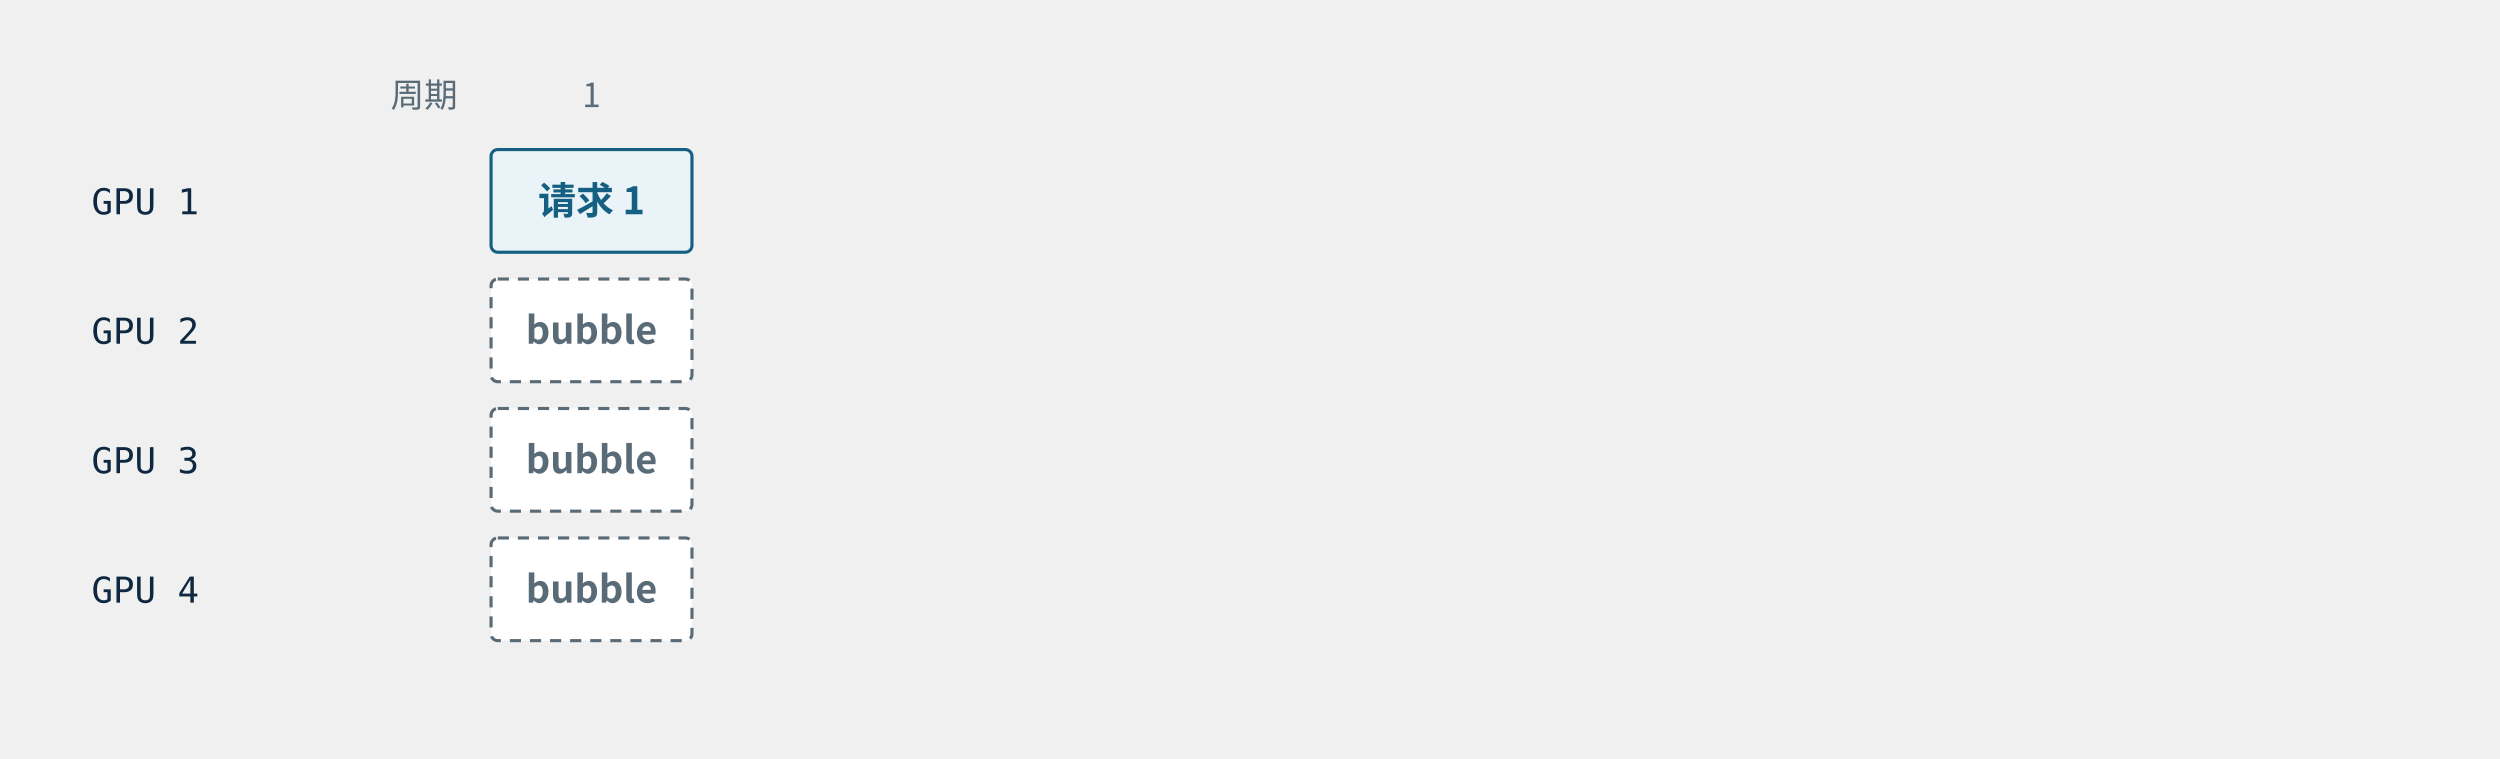
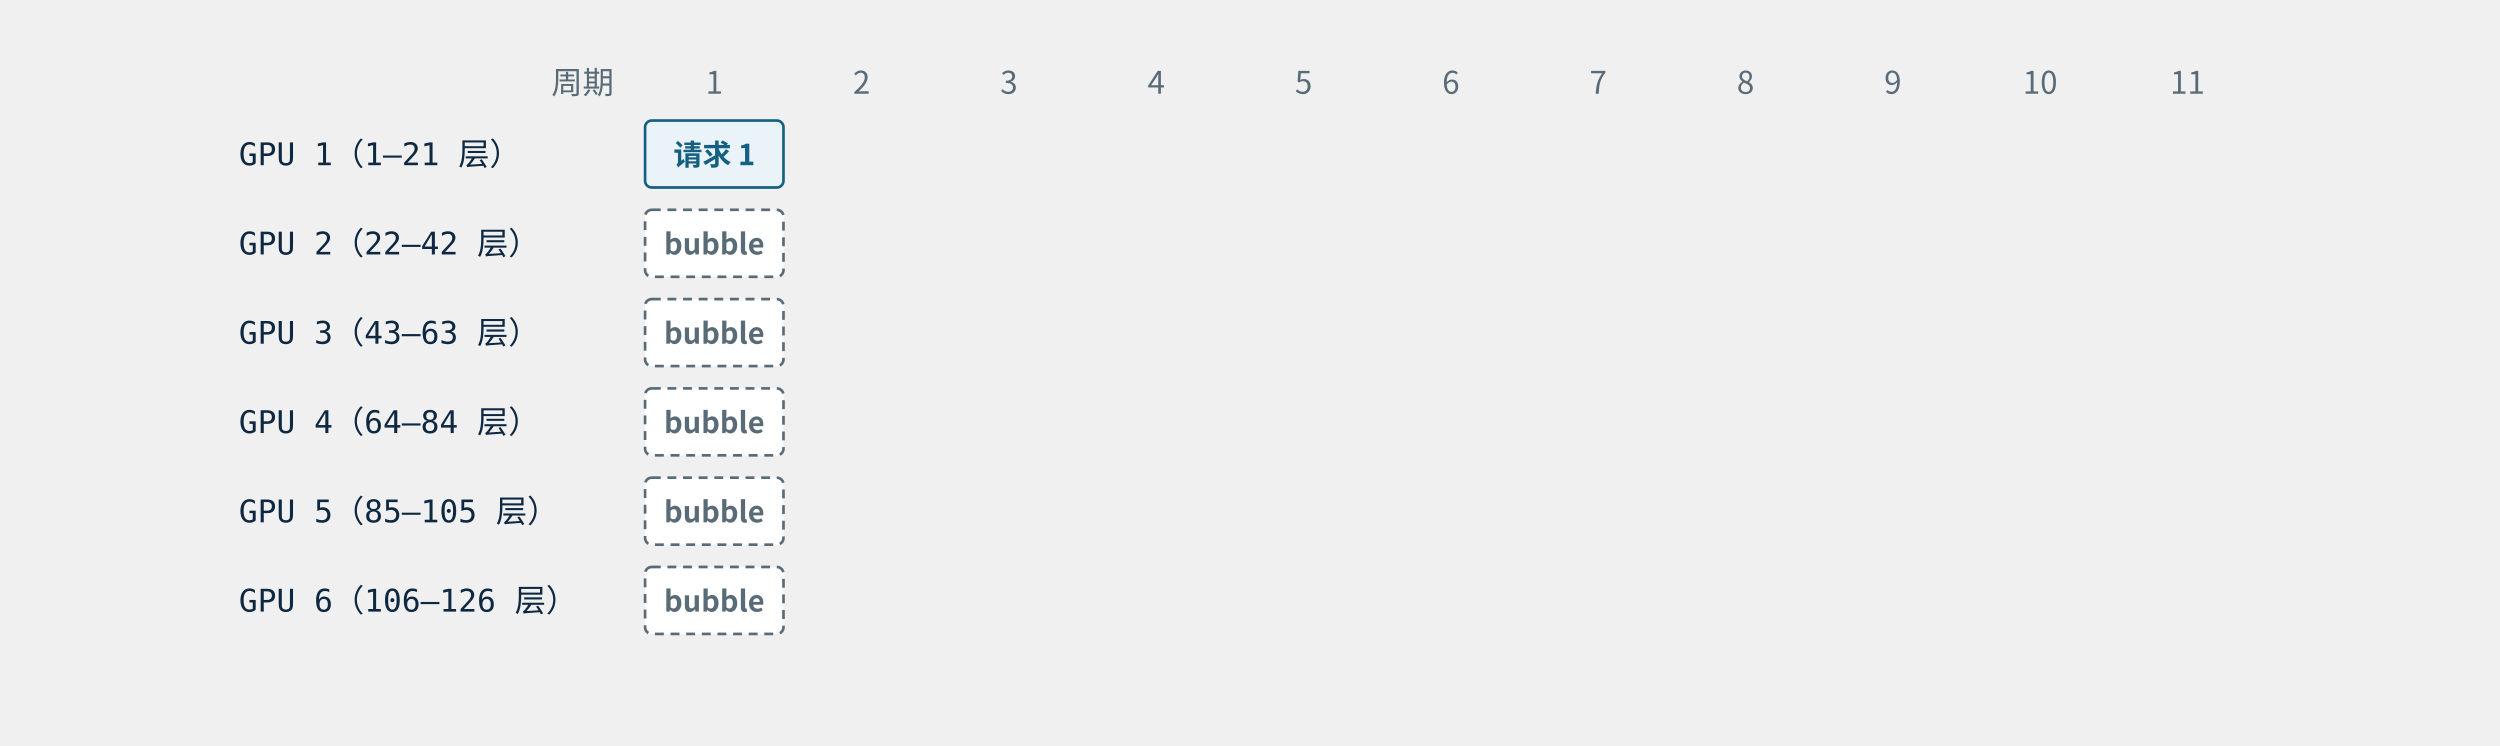
- <svg xmlns="http://www.w3.org/2000/svg" viewBox="-17 0 1120 340" width="1120" height="340">
+ <svg xmlns="http://www.w3.org/2000/svg" viewBox="-83 0 1120 334" width="1120" height="334">
  <defs>
    <marker id="ah-156082" viewBox="0 0 10 10" refX="9" refY="5" markerWidth="7" markerHeight="7" orient="auto-start-reverse">
      <path d="M0,0 L10,5 L0,10 z" fill="#156082" />
    </marker>
    <marker id="ah-e97132" viewBox="0 0 10 10" refX="9" refY="5" markerWidth="7" markerHeight="7" orient="auto-start-reverse">
      <path d="M0,0 L10,5 L0,10 z" fill="#e97132" />
    </marker>
    <marker id="ah-0e2841" viewBox="0 0 10 10" refX="9" refY="5" markerWidth="7" markerHeight="7" orient="auto-start-reverse">
      <path d="M0,0 L10,5 L0,10 z" fill="#0e2841" />
    </marker>
    <marker id="ah-2e7d4f" viewBox="0 0 10 10" refX="9" refY="5" markerWidth="7" markerHeight="7" orient="auto-start-reverse">
      <path d="M0,0 L10,5 L0,10 z" fill="#2e7d4f" />
    </marker>
    <marker id="ah-c0392b" viewBox="0 0 10 10" refX="9" refY="5" markerWidth="7" markerHeight="7" orient="auto-start-reverse">
      <path d="M0,0 L10,5 L0,10 z" fill="#c0392b" />
    </marker>
    <marker id="ah-5a6b78" viewBox="0 0 10 10" refX="9" refY="5" markerWidth="7" markerHeight="7" orient="auto-start-reverse">
      <path d="M0,0 L10,5 L0,10 z" fill="#5a6b78" />
    </marker>
    <marker id="ah-9fb5c3" viewBox="0 0 10 10" refX="9" refY="5" markerWidth="7" markerHeight="7" orient="auto-start-reverse">
      <path d="M0,0 L10,5 L0,10 z" fill="#9fb5c3" />
    </marker>
  </defs>
-   <text x="188.0" y="48.0" font-family="PingFang SC, Noto Sans CJK SC, Source Han Sans SC, sans-serif" font-size="15" font-weight="normal" fill="#5a6b78" text-anchor="end">周期</text>
-   <text x="248.0" y="48.0" font-family="PingFang SC, Noto Sans CJK SC, Source Han Sans SC, sans-serif" font-size="15" font-weight="normal" fill="#5a6b78" text-anchor="middle">1</text>
-   <text x="24.0" y="96.0" font-family="SFMono-Regular, Menlo, DejaVu Sans Mono, Consolas, monospace" font-size="16" font-weight="normal" fill="#0e2841" text-anchor="start">GPU 1</text>
-   <rect x="203.0" y="67.0" width="90.0" height="46.0" rx="3" fill="#eaf3f7" stroke="#156082" stroke-width="1.4" />
-   <text x="248.0" y="96.0" font-family="PingFang SC, Noto Sans CJK SC, Source Han Sans SC, sans-serif" font-size="17" font-weight="bold" fill="#156082" text-anchor="middle">请求 1</text>
-   <text x="24.0" y="154.0" font-family="SFMono-Regular, Menlo, DejaVu Sans Mono, Consolas, monospace" font-size="16" font-weight="normal" fill="#0e2841" text-anchor="start">GPU 2</text>
-   <rect x="203.0" y="125.0" width="90.0" height="46.0" rx="3" fill="#ffffff" stroke="#5a6b78" stroke-width="1.4" stroke-dasharray="5 4" />
-   <text x="248.0" y="154.0" font-family="PingFang SC, Noto Sans CJK SC, Source Han Sans SC, sans-serif" font-size="17" font-weight="bold" fill="#5a6b78" text-anchor="middle">bubble</text>
-   <text x="24.0" y="212.0" font-family="SFMono-Regular, Menlo, DejaVu Sans Mono, Consolas, monospace" font-size="16" font-weight="normal" fill="#0e2841" text-anchor="start">GPU 3</text>
-   <rect x="203.0" y="183.0" width="90.0" height="46.0" rx="3" fill="#ffffff" stroke="#5a6b78" stroke-width="1.4" stroke-dasharray="5 4" />
-   <text x="248.0" y="212.0" font-family="PingFang SC, Noto Sans CJK SC, Source Han Sans SC, sans-serif" font-size="17" font-weight="bold" fill="#5a6b78" text-anchor="middle">bubble</text>
-   <text x="24.0" y="270.0" font-family="SFMono-Regular, Menlo, DejaVu Sans Mono, Consolas, monospace" font-size="16" font-weight="normal" fill="#0e2841" text-anchor="start">GPU 4</text>
-   <rect x="203.0" y="241.0" width="90.0" height="46.0" rx="3" fill="#ffffff" stroke="#5a6b78" stroke-width="1.4" stroke-dasharray="5 4" />
-   <text x="248.0" y="270.0" font-family="PingFang SC, Noto Sans CJK SC, Source Han Sans SC, sans-serif" font-size="17" font-weight="bold" fill="#5a6b78" text-anchor="middle">bubble</text>
+   <text x="192.0" y="42.0" font-family="PingFang SC, Noto Sans CJK SC, Source Han Sans SC, sans-serif" font-size="14" font-weight="normal" fill="#5a6b78" text-anchor="end">周期</text>
+   <text x="237.0" y="42.0" font-family="PingFang SC, Noto Sans CJK SC, Source Han Sans SC, sans-serif" font-size="14" font-weight="normal" fill="#5a6b78" text-anchor="middle">1</text>
+   <text x="303.0" y="42.0" font-family="PingFang SC, Noto Sans CJK SC, Source Han Sans SC, sans-serif" font-size="14" font-weight="normal" fill="#5a6b78" text-anchor="middle">2</text>
+   <text x="369.0" y="42.0" font-family="PingFang SC, Noto Sans CJK SC, Source Han Sans SC, sans-serif" font-size="14" font-weight="normal" fill="#5a6b78" text-anchor="middle">3</text>
+   <text x="435.0" y="42.0" font-family="PingFang SC, Noto Sans CJK SC, Source Han Sans SC, sans-serif" font-size="14" font-weight="normal" fill="#5a6b78" text-anchor="middle">4</text>
+   <text x="501.0" y="42.0" font-family="PingFang SC, Noto Sans CJK SC, Source Han Sans SC, sans-serif" font-size="14" font-weight="normal" fill="#5a6b78" text-anchor="middle">5</text>
+   <text x="567.0" y="42.0" font-family="PingFang SC, Noto Sans CJK SC, Source Han Sans SC, sans-serif" font-size="14" font-weight="normal" fill="#5a6b78" text-anchor="middle">6</text>
+   <text x="633.0" y="42.0" font-family="PingFang SC, Noto Sans CJK SC, Source Han Sans SC, sans-serif" font-size="14" font-weight="normal" fill="#5a6b78" text-anchor="middle">7</text>
+   <text x="699.0" y="42.0" font-family="PingFang SC, Noto Sans CJK SC, Source Han Sans SC, sans-serif" font-size="14" font-weight="normal" fill="#5a6b78" text-anchor="middle">8</text>
+   <text x="765.0" y="42.0" font-family="PingFang SC, Noto Sans CJK SC, Source Han Sans SC, sans-serif" font-size="14" font-weight="normal" fill="#5a6b78" text-anchor="middle">9</text>
+   <text x="831.0" y="42.0" font-family="PingFang SC, Noto Sans CJK SC, Source Han Sans SC, sans-serif" font-size="14" font-weight="normal" fill="#5a6b78" text-anchor="middle">10</text>
+   <text x="897.0" y="42.0" font-family="PingFang SC, Noto Sans CJK SC, Source Han Sans SC, sans-serif" font-size="14" font-weight="normal" fill="#5a6b78" text-anchor="middle">11</text>
+   <text x="24.0" y="74.0" font-family="SFMono-Regular, Menlo, DejaVu Sans Mono, Consolas, monospace" font-size="14" font-weight="normal" fill="#0e2841" text-anchor="start">GPU 1（1–21 层）</text>
+   <rect x="206.0" y="54.0" width="62.0" height="30.0" rx="3" fill="#eaf3f7" stroke="#156082" stroke-width="1.2" />
+   <text x="237.0" y="74.0" font-family="PingFang SC, Noto Sans CJK SC, Source Han Sans SC, sans-serif" font-size="13" font-weight="bold" fill="#156082" text-anchor="middle">请求 1</text>
+   <text x="24.0" y="114.0" font-family="SFMono-Regular, Menlo, DejaVu Sans Mono, Consolas, monospace" font-size="14" font-weight="normal" fill="#0e2841" text-anchor="start">GPU 2（22–42 层）</text>
+   <rect x="206.0" y="94.0" width="62.0" height="30.0" rx="3" fill="#ffffff" stroke="#5a6b78" stroke-width="1.2" stroke-dasharray="4 3" />
+   <text x="237.0" y="114.0" font-family="PingFang SC, Noto Sans CJK SC, Source Han Sans SC, sans-serif" font-size="13" font-weight="bold" fill="#5a6b78" text-anchor="middle">bubble</text>
+   <text x="24.0" y="154.0" font-family="SFMono-Regular, Menlo, DejaVu Sans Mono, Consolas, monospace" font-size="14" font-weight="normal" fill="#0e2841" text-anchor="start">GPU 3（43–63 层）</text>
+   <rect x="206.0" y="134.0" width="62.0" height="30.0" rx="3" fill="#ffffff" stroke="#5a6b78" stroke-width="1.2" stroke-dasharray="4 3" />
+   <text x="237.0" y="154.0" font-family="PingFang SC, Noto Sans CJK SC, Source Han Sans SC, sans-serif" font-size="13" font-weight="bold" fill="#5a6b78" text-anchor="middle">bubble</text>
+   <text x="24.0" y="194.0" font-family="SFMono-Regular, Menlo, DejaVu Sans Mono, Consolas, monospace" font-size="14" font-weight="normal" fill="#0e2841" text-anchor="start">GPU 4（64–84 层）</text>
+   <rect x="206.0" y="174.0" width="62.0" height="30.0" rx="3" fill="#ffffff" stroke="#5a6b78" stroke-width="1.2" stroke-dasharray="4 3" />
+   <text x="237.0" y="194.0" font-family="PingFang SC, Noto Sans CJK SC, Source Han Sans SC, sans-serif" font-size="13" font-weight="bold" fill="#5a6b78" text-anchor="middle">bubble</text>
+   <text x="24.0" y="234.0" font-family="SFMono-Regular, Menlo, DejaVu Sans Mono, Consolas, monospace" font-size="14" font-weight="normal" fill="#0e2841" text-anchor="start">GPU 5（85–105 层）</text>
+   <rect x="206.0" y="214.0" width="62.0" height="30.0" rx="3" fill="#ffffff" stroke="#5a6b78" stroke-width="1.2" stroke-dasharray="4 3" />
+   <text x="237.0" y="234.0" font-family="PingFang SC, Noto Sans CJK SC, Source Han Sans SC, sans-serif" font-size="13" font-weight="bold" fill="#5a6b78" text-anchor="middle">bubble</text>
+   <text x="24.0" y="274.0" font-family="SFMono-Regular, Menlo, DejaVu Sans Mono, Consolas, monospace" font-size="14" font-weight="normal" fill="#0e2841" text-anchor="start">GPU 6（106–126 层）</text>
+   <rect x="206.0" y="254.0" width="62.0" height="30.0" rx="3" fill="#ffffff" stroke="#5a6b78" stroke-width="1.2" stroke-dasharray="4 3" />
+   <text x="237.0" y="274.0" font-family="PingFang SC, Noto Sans CJK SC, Source Han Sans SC, sans-serif" font-size="13" font-weight="bold" fill="#5a6b78" text-anchor="middle">bubble</text>
</svg>
